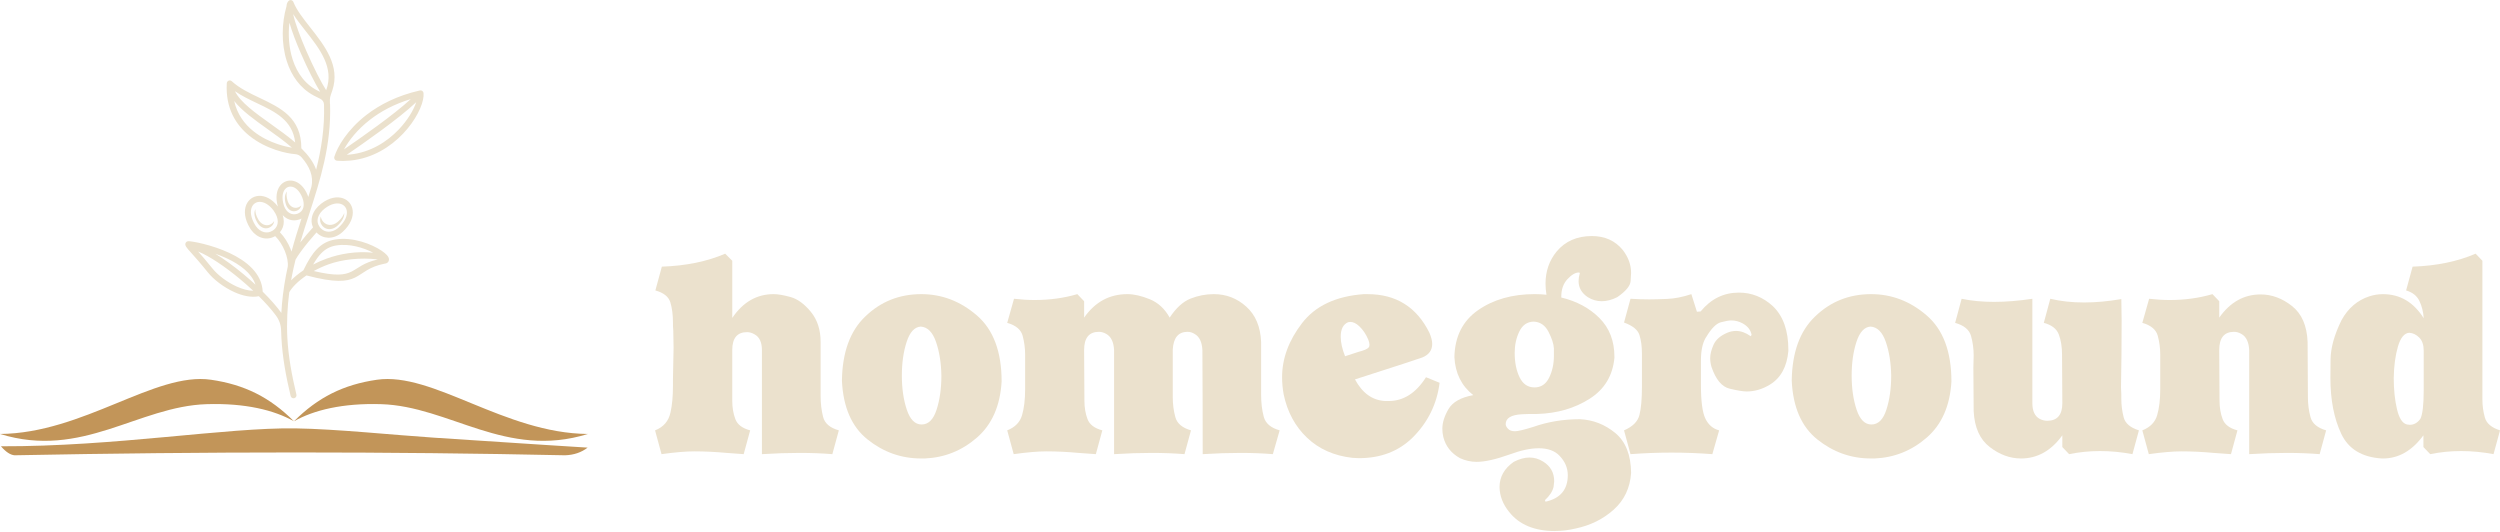
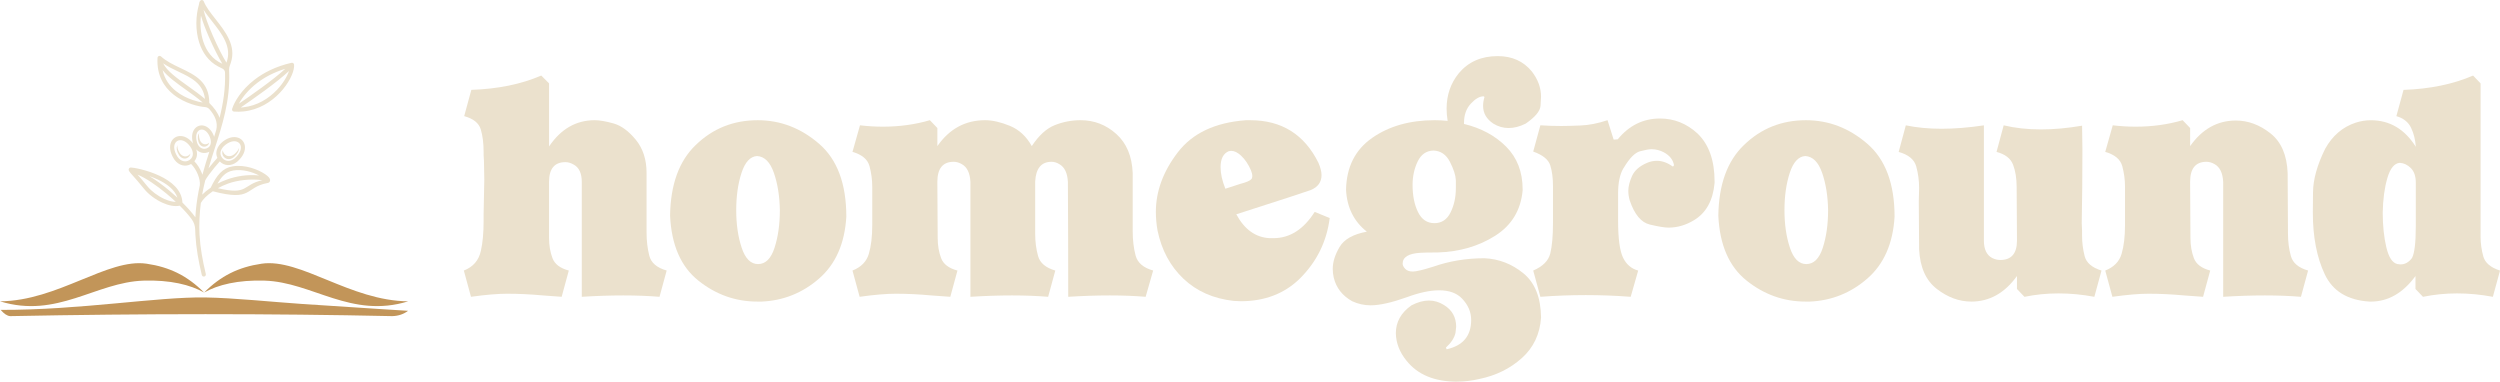
- <svg xmlns="http://www.w3.org/2000/svg" id="Layer_2" data-name="Layer 2" viewBox="0 0 1408.29 299.15">
+ <svg xmlns="http://www.w3.org/2000/svg" id="Layer_2" data-name="Layer 2" viewBox="0 0 1276.04 194.82">
  <defs>
    <style>
      .cls-1 {
        fill: #ebe1cd;
      }

      .cls-2 {
        fill: #c29559;
        fill-rule: evenodd;
      }
    </style>
  </defs>
  <g id="Layer_1-2" data-name="Layer 1">
    <g>
      <g>
-         <path class="cls-1" d="M468.87,255.83c-5.69-.46-11.83-.7-18.44-.7s-13.69.23-21.23.7v-58.64c0-4.41-1.39-7.37-4.18-8.87-1.39-.81-2.78-1.22-4.18-1.22-5.57,0-8.35,3.37-8.35,10.09v28.54c0,3.83.58,7.28,1.74,10.35,1.16,3.08,3.94,5.19,8.35,6.35l-3.65,13.4-9.57-.7c-6.38-.58-12.47-.87-18.27-.87-4.76,0-10.9.52-18.44,1.57l-3.65-13.4c4.76-1.85,7.66-5.22,8.7-10.09.93-4.06,1.39-9.11,1.39-15.14v-3.65l.35-17.57-.17-9.57-.17-2.78v-1.57c0-4.64-.5-8.55-1.48-11.75-.99-3.19-3.8-5.42-8.44-6.7l3.65-13.4c13.57-.46,25.46-2.9,35.67-7.31l4,4v32.19c6.03-8.93,13.8-13.4,23.32-13.4,2.44,0,5.62.55,9.57,1.65,3.94,1.1,7.74,3.89,11.4,8.35,3.65,4.47,5.48,10.12,5.48,16.96v30.45c0,4.18.46,8.09,1.39,11.75.93,3.65,3.89,6.18,8.87,7.57l-3.65,13.4Z" />
-         <path class="cls-1" d="M520.9,258.26h-2.09c-11.14,0-21.17-3.57-30.1-10.7-8.93-7.13-13.75-18.18-14.44-33.15.23-15.89,4.58-27.9,13.05-36.02,8.7-8.47,19.25-12.7,31.67-12.7,11.6,0,22.04,4,31.32,12.01,9.28,8,13.92,20.42,13.92,37.24-.81,13.69-5.45,24.22-13.92,31.58-8.47,7.37-18.27,11.28-29.41,11.75ZM519.16,239.12c3.83,0,6.64-2.78,8.44-8.35,1.8-5.57,2.7-11.95,2.7-19.14-.12-7.19-1.13-13.54-3.04-19.05-1.91-5.51-4.78-8.38-8.61-8.61-3.48.23-6.12,3.1-7.92,8.61-1.8,5.51-2.7,11.86-2.7,19.05s.93,13.57,2.78,19.14c1.85,5.57,4.64,8.35,8.35,8.35Z" />
-         <path class="cls-1" d="M717,255.83c-5.57-.46-11.66-.7-18.27-.7s-13.69.23-21.23.7c0-19.6-.06-39.15-.17-58.64-.23-4.52-1.68-7.54-4.35-9.05-1.28-.81-2.61-1.22-4-1.22-5.22,0-8,3.37-8.35,10.09v26.62c0,4.06.49,7.86,1.48,11.4.98,3.54,3.92,6,8.79,7.4l-3.65,13.4c-5.69-.46-11.83-.7-18.44-.7s-13.69.23-21.23.7v-58.64c-.23-4.52-1.68-7.54-4.35-9.05-1.39-.81-2.78-1.22-4.18-1.22-5.57,0-8.35,3.42-8.35,10.27l.17,28.54c0,3.83.58,7.28,1.74,10.35,1.16,3.08,3.94,5.19,8.35,6.35l-3.65,13.4-9.74-.7c-6.26-.58-12.3-.87-18.1-.87-4.76,0-10.9.52-18.44,1.57l-3.65-13.4c4.41-1.74,7.19-4.58,8.35-8.53,1.16-3.94,1.74-8.81,1.74-14.62v-19.66c0-3.48-.46-6.96-1.39-10.44-.93-3.48-3.83-5.92-8.7-7.31l3.83-13.57c3.94.46,7.83.7,11.66.7,8.47,0,16.47-1.1,24.01-3.31l3.83,4v9.22c6.15-8.81,14.27-13.22,24.36-13.22,3.71,0,7.92.96,12.61,2.87,4.7,1.91,8.44,5.37,11.22,10.35,3.59-5.45,7.51-9.02,11.75-10.7,4.23-1.68,8.61-2.52,13.14-2.52,6.96,0,13.05,2.35,18.27,7.05,5.22,4.7,8,11.34,8.35,19.92v29.75c0,4.52.49,8.64,1.48,12.35.98,3.71,3.97,6.26,8.96,7.66l-3.83,13.4Z" />
-         <path class="cls-1" d="M765.54,258.09l-3.65-.17c-10.33-1.16-18.85-4.93-25.58-11.31-6.73-6.38-11.14-14.56-13.22-24.53-.58-3.25-.87-6.44-.87-9.57,0-10.55,3.74-20.71,11.22-30.45,7.48-9.74,19.05-15.2,34.71-16.36h2.26c16.01,0,27.61,7.25,34.8,21.75,1.04,2.44,1.57,4.52,1.57,6.26,0,3.6-1.86,6.15-5.57,7.66-7.19,2.44-14.44,4.82-21.75,7.13l-16.18,5.22c4.18,7.77,9.86,11.83,17.05,12.18h1.91c8.35,0,15.37-4.46,21.05-13.4l7.66,3.13c-1.51,11.95-6.55,22.21-15.14,30.8-7.89,7.77-17.98,11.66-30.28,11.66ZM757.71,200.67l7.48-2.44c3.13-.81,5.05-1.62,5.74-2.44.35-.35.52-.87.52-1.57,0-.81-.23-1.8-.7-2.96-1.28-3.01-2.96-5.51-5.05-7.48-1.74-1.62-3.42-2.44-5.05-2.44l-1.22.17c-2.78,1.16-4.18,3.89-4.18,8.18,0,3.25.81,6.9,2.44,10.96Z" />
-         <path class="cls-1" d="M876.03,299.15c-11.6,0-20.24-3.59-25.93-10.79-3.48-4.29-5.28-8.93-5.39-13.92,0-5.8,2.67-10.55,8-14.27,3.13-1.62,6.09-2.44,8.87-2.44s5.22.76,7.66,2.26c4.18,2.55,6.26,6.26,6.26,11.14l-.35,3.13c-.58,2.55-2.21,5.05-4.87,7.48l.35.87c8.35-1.85,12.53-6.84,12.53-14.96,0-4.06-1.57-7.71-4.7-10.96-2.67-2.78-6.55-4.18-11.66-4.18-4.64,0-10.09,1.16-16.36,3.48-7.77,2.78-13.98,4.18-18.62,4.18-3.25,0-6.38-.7-9.4-2.09-4.99-2.78-8.12-6.79-9.4-12.01-.35-1.51-.52-3.02-.52-4.52,0-3.48,1.16-7.19,3.48-11.14,2.32-3.94,6.96-6.55,13.92-7.83-6.61-5.22-10.15-12.35-10.61-21.4.23-11.6,4.67-20.42,13.31-26.45,8.64-6.03,19.28-9.05,31.93-9.05,2.2,0,4.41.12,6.61.35-.35-2.2-.52-4.29-.52-6.26,0-6.96,2.09-12.99,6.26-18.1,4.87-5.8,11.48-8.7,19.84-8.7,7.31,0,13.11,2.61,17.4,7.83,3.13,4.06,4.7,8.35,4.7,12.88,0,.35-.09,1.89-.26,4.61-.17,2.73-2.7,5.77-7.57,9.13-3.02,1.51-5.92,2.26-8.7,2.26s-5.39-.75-7.83-2.26c-3.48-2.32-5.22-5.33-5.22-9.05,0-1.39.23-2.9.7-4.52-.12-.23-.29-.35-.52-.35-1.97,0-4.12,1.25-6.44,3.74-2.32,2.5-3.48,5.77-3.48,9.83v.52c8.7,2.09,15.86,5.95,21.49,11.57,5.62,5.63,8.44,12.91,8.44,21.84v.52c-.93,10.09-5.6,17.81-14.01,23.14-8.41,5.34-18.18,8.18-29.32,8.53-4.41,0-7.37.06-8.87.17-6.03.35-9.05,2.2-9.05,5.57,0,.81.44,1.68,1.31,2.61.87.93,2.17,1.39,3.92,1.39,1.62,0,5.05-.81,10.27-2.44,8.24-2.9,16.99-4.35,26.27-4.35,7.42.35,14.06,2.93,19.92,7.74,5.86,4.82,8.84,12.33,8.96,22.53-.58,8.47-3.86,15.37-9.83,20.71-5.98,5.34-13.14,8.87-21.49,10.61-3.95.93-7.77,1.39-11.48,1.39ZM864.37,218.24c3.71,0,6.47-1.83,8.27-5.48,1.8-3.65,2.7-7.74,2.7-12.27v-4.18c-.12-2.55-1.13-5.68-3.04-9.4-1.91-3.71-4.73-5.62-8.44-5.74-3.6.12-6.26,1.97-8,5.57-1.74,3.6-2.61,7.6-2.61,12.01,0,5.45.93,10.06,2.78,13.83,1.85,3.77,4.64,5.65,8.35,5.65Z" />
-         <path class="cls-1" d="M964.6,255.83c-7.66-.58-15.31-.87-22.97-.87s-15.37.29-23.14.87l-3.65-13.4c4.87-2.09,7.77-4.99,8.7-8.7.93-3.71,1.39-8.99,1.39-15.83v-18.62c0-4.06-.46-7.57-1.39-10.53-.93-2.96-3.83-5.31-8.7-7.05l3.65-13.4c3.48.23,7.02.35,10.61.35,2.32,0,5.62-.09,9.92-.26,4.29-.17,8.87-1.07,13.75-2.7l3.13,9.92,2.09-.17c5.8-7.07,12.99-10.61,21.58-10.61,7.19,0,13.57,2.55,19.14,7.66,5.8,5.57,8.7,13.75,8.7,24.53v.7c-.81,8.93-4.29,15.25-10.44,18.97-4.18,2.55-8.53,3.83-13.05,3.83-1.97,0-5.16-.52-9.57-1.57-4.41-1.04-7.83-5.16-10.27-12.35-.46-1.62-.7-3.25-.7-4.87,0-2.2.64-4.73,1.91-7.57,1.28-2.84,3.83-5.07,7.66-6.7,1.62-.7,3.31-1.04,5.05-1.04,2.67,0,5.39.99,8.18,2.96l.52-.7c-.47-2.78-2.21-4.99-5.22-6.61-1.97-1.04-4.06-1.57-6.26-1.57-1.28,0-3.22.35-5.83,1.04-2.61.7-5.37,3.48-8.27,8.35l-.35.52c-1.74,3.02-2.61,7.25-2.61,12.7v13.75c0,9.17.84,15.49,2.52,18.97,1.68,3.48,4.26,5.68,7.74,6.61l-3.83,13.4Z" />
-         <path class="cls-1" d="M1055.94,258.26h-2.09c-11.14,0-21.17-3.57-30.1-10.7-8.93-7.13-13.75-18.18-14.44-33.15.23-15.89,4.58-27.9,13.05-36.02,8.7-8.47,19.25-12.7,31.67-12.7,11.6,0,22.04,4,31.32,12.01,9.28,8,13.92,20.42,13.92,37.24-.81,13.69-5.45,24.22-13.92,31.58-8.47,7.37-18.27,11.28-29.41,11.75ZM1054.2,239.12c3.83,0,6.64-2.78,8.44-8.35,1.8-5.57,2.7-11.95,2.7-19.14-.12-7.19-1.13-13.54-3.04-19.05-1.91-5.51-4.79-8.38-8.61-8.61-3.48.23-6.12,3.1-7.92,8.61-1.8,5.51-2.7,11.86-2.7,19.05s.93,13.57,2.78,19.14c1.85,5.57,4.64,8.35,8.35,8.35Z" />
-         <path class="cls-1" d="M1138.42,258.26c-6.15,0-12.01-2.15-17.57-6.44-5.57-4.29-8.59-11.02-9.05-20.18l-.17-24.53.17-6.79c0-3.83-.49-7.51-1.48-11.05-.99-3.54-3.97-6-8.96-7.39l3.65-13.57c5.57,1.16,11.66,1.74,18.27,1.74s13.8-.58,21.58-1.74v58.81c0,4.41,1.39,7.37,4.18,8.87,1.39.7,2.78,1.04,4.18,1.04,5.68,0,8.53-3.31,8.53-9.92l-.17-27.32c0-4.41-.61-8.21-1.83-11.4-1.22-3.19-4.03-5.36-8.44-6.52l3.65-13.57c5.8,1.39,12.12,2.09,18.97,2.09s13.51-.64,21.05-1.91l.17,12.18c0,12.99-.12,25.52-.35,37.58l.17,3.83v2.61c0,3.48.44,6.93,1.31,10.35.87,3.42,3.74,5.89,8.61,7.4l-3.65,13.4c-6.15-1.16-12.24-1.74-18.27-1.74s-11.72.58-17.4,1.74l-3.83-4v-6.61c-6.26,8.7-14.04,13.05-23.32,13.05Z" />
-         <path class="cls-1" d="M1306.68,255.83c-5.68-.46-11.83-.7-18.44-.7s-13.69.23-21.23.7v-58.64c-.23-4.52-1.68-7.54-4.35-9.05-1.39-.81-2.78-1.22-4.18-1.22-5.57,0-8.35,3.42-8.35,10.27l.17,28.54c0,3.83.58,7.28,1.74,10.35,1.16,3.08,3.94,5.19,8.35,6.35l-3.65,13.4-9.74-.7c-6.26-.58-12.3-.87-18.1-.87-4.76,0-10.9.52-18.44,1.57l-3.65-13.4c4.41-1.74,7.19-4.58,8.35-8.53,1.16-3.94,1.74-8.81,1.74-14.62v-19.66c0-3.48-.46-6.96-1.39-10.44-.93-3.48-3.83-5.92-8.7-7.31l3.83-13.57c3.94.46,7.83.7,11.66.7,8.47,0,16.47-1.1,24.01-3.31l3.83,4v9.22c6.15-8.7,13.92-13.05,23.32-13.05,6.26,0,12.15,2.18,17.66,6.53,5.51,4.35,8.44,11.11,8.79,20.27l.17,30.97c0,4.06.49,7.86,1.48,11.4.98,3.54,3.92,6,8.79,7.4l-3.65,13.4Z" />
-         <path class="cls-1" d="M1342.34,258.26h-.7c-11.14-.7-18.73-5.33-22.79-13.92-4.06-8.58-6.09-19.08-6.09-31.49,0-.35.03-3.8.09-10.35.06-6.55,2.12-13.95,6.18-22.18,3.71-6.73,8.93-11.19,15.66-13.4,2.55-.81,5.1-1.22,7.66-1.22,9.63,0,17.28,4.52,22.97,13.57-.23-3.59-1.04-6.84-2.44-9.74-1.39-2.9-3.89-4.87-7.48-5.92l3.65-13.4c13.46-.46,25.29-2.9,35.5-7.31l3.83,4v78.3c0,3.37.46,6.7,1.39,10.01.93,3.31,3.77,5.71,8.53,7.22l-3.65,13.4c-6.15-1.16-12.24-1.74-18.27-1.74s-11.72.58-17.4,1.74l-3.83-4v-6.61c-6.38,8.7-13.98,13.05-22.79,13.05ZM1357.48,239.3c2.32,0,4.29-1.1,5.92-3.31,1.27-2.44,1.91-7.83,1.91-16.18v-22.27c0-3.25-.84-5.71-2.52-7.39-1.68-1.68-3.57-2.58-5.66-2.7-2.78.23-4.9,2.84-6.35,7.83-1.45,4.99-2.23,10.85-2.35,17.57,0,6.61.61,12.5,1.83,17.66,1.22,5.16,3.1,8.03,5.66,8.61l1.57.17Z" />
+         <path class="cls-1" d="M336.62,151.49c-5.69-.46-11.83-.7-18.44-.7s-13.69.23-21.23.7v-58.64c0-4.41-1.39-7.37-4.18-8.87-1.39-.81-2.78-1.22-4.18-1.22-5.57,0-8.35,3.37-8.35,10.09v28.54c0,3.83.58,7.28,1.74,10.35,1.16,3.08,3.94,5.19,8.35,6.35l-3.65,13.4-9.57-.7c-6.38-.58-12.47-.87-18.27-.87-4.76,0-10.9.52-18.44,1.57l-3.65-13.4c4.76-1.85,7.66-5.22,8.7-10.09.93-4.06,1.39-9.11,1.39-15.14v-3.65l.35-17.57-.17-9.57-.17-2.78v-1.57c0-4.64-.5-8.55-1.48-11.75-.99-3.19-3.8-5.42-8.44-6.7l3.65-13.4c13.57-.46,25.46-2.9,35.67-7.31l4,4v32.19c6.03-8.93,13.8-13.4,23.32-13.4,2.44,0,5.62.55,9.57,1.65,3.94,1.1,7.74,3.89,11.4,8.35,3.65,4.47,5.48,10.12,5.48,16.96v30.45c0,4.18.46,8.09,1.39,11.75.93,3.65,3.89,6.18,8.87,7.57l-3.65,13.4Z" />
+         <path class="cls-1" d="M388.65,153.93h-2.09c-11.14,0-21.17-3.57-30.1-10.7-8.93-7.13-13.75-18.18-14.44-33.15.23-15.89,4.58-27.9,13.05-36.02,8.7-8.47,19.25-12.7,31.67-12.7,11.6,0,22.04,4,31.32,12.01,9.28,8,13.92,20.42,13.92,37.24-.81,13.69-5.45,24.22-13.92,31.58-8.47,7.37-18.27,11.28-29.41,11.75ZM386.91,134.79c3.83,0,6.64-2.78,8.44-8.35,1.8-5.57,2.7-11.95,2.7-19.14-.12-7.19-1.13-13.54-3.04-19.05-1.91-5.51-4.78-8.38-8.61-8.61-3.48.23-6.12,3.1-7.92,8.61-1.8,5.51-2.7,11.86-2.7,19.05s.93,13.57,2.78,19.14c1.85,5.57,4.64,8.35,8.35,8.35Z" />
+         <path class="cls-1" d="M584.74,151.49c-5.57-.46-11.66-.7-18.27-.7s-13.69.23-21.23.7c0-19.6-.06-39.15-.17-58.64-.23-4.52-1.68-7.54-4.35-9.05-1.28-.81-2.61-1.22-4-1.22-5.22,0-8,3.37-8.35,10.09v26.62c0,4.06.49,7.86,1.48,11.4.98,3.54,3.92,6,8.79,7.4l-3.65,13.4c-5.69-.46-11.83-.7-18.44-.7s-13.69.23-21.23.7v-58.64c-.23-4.52-1.68-7.54-4.35-9.05-1.39-.81-2.78-1.22-4.18-1.22-5.57,0-8.35,3.42-8.35,10.27l.17,28.54c0,3.83.58,7.28,1.74,10.35,1.16,3.08,3.94,5.19,8.35,6.35l-3.65,13.4-9.74-.7c-6.26-.58-12.3-.87-18.1-.87-4.76,0-10.9.52-18.44,1.57l-3.65-13.4c4.41-1.74,7.19-4.58,8.35-8.53,1.16-3.94,1.74-8.81,1.74-14.62v-19.66c0-3.48-.46-6.96-1.39-10.44-.93-3.48-3.83-5.92-8.7-7.31l3.83-13.57c3.94.46,7.83.7,11.66.7,8.47,0,16.47-1.1,24.01-3.31l3.83,4v9.22c6.15-8.81,14.27-13.22,24.36-13.22,3.71,0,7.92.96,12.61,2.87,4.7,1.91,8.44,5.37,11.22,10.35,3.59-5.45,7.51-9.02,11.75-10.7,4.23-1.68,8.61-2.52,13.14-2.52,6.96,0,13.05,2.35,18.27,7.05,5.22,4.7,8,11.34,8.35,19.92v29.75c0,4.52.49,8.64,1.48,12.35.98,3.71,3.97,6.26,8.96,7.66l-3.83,13.4Z" />
+         <path class="cls-1" d="M633.29,153.75l-3.65-.17c-10.33-1.16-18.85-4.93-25.58-11.31-6.73-6.38-11.14-14.56-13.22-24.53-.58-3.25-.87-6.44-.87-9.57,0-10.55,3.74-20.71,11.22-30.45,7.48-9.74,19.05-15.2,34.71-16.36h2.26c16.01,0,27.61,7.25,34.8,21.75,1.04,2.44,1.57,4.52,1.57,6.26,0,3.6-1.86,6.15-5.57,7.66-7.19,2.44-14.44,4.82-21.75,7.13l-16.18,5.22c4.18,7.77,9.86,11.83,17.05,12.18h1.91c8.35,0,15.37-4.46,21.05-13.4l7.66,3.13c-1.51,11.95-6.55,22.21-15.14,30.8-7.89,7.77-17.98,11.66-30.28,11.66ZM625.46,96.33l7.48-2.44c3.13-.81,5.05-1.62,5.74-2.44.35-.35.52-.87.52-1.57,0-.81-.23-1.8-.7-2.96-1.28-3.01-2.96-5.51-5.05-7.48-1.74-1.62-3.42-2.44-5.05-2.44l-1.22.17c-2.78,1.16-4.18,3.89-4.18,8.18,0,3.25.81,6.9,2.44,10.96Z" />
+         <path class="cls-1" d="M743.78,194.82c-11.6,0-20.24-3.59-25.93-10.79-3.48-4.29-5.28-8.93-5.39-13.92,0-5.8,2.67-10.55,8-14.27,3.13-1.62,6.09-2.44,8.87-2.44s5.22.76,7.66,2.26c4.18,2.55,6.26,6.26,6.26,11.14l-.35,3.13c-.58,2.55-2.21,5.05-4.87,7.48l.35.87c8.35-1.85,12.53-6.84,12.53-14.96,0-4.06-1.57-7.71-4.7-10.96-2.67-2.78-6.55-4.18-11.66-4.18-4.64,0-10.09,1.16-16.36,3.48-7.77,2.78-13.98,4.18-18.62,4.18-3.25,0-6.38-.7-9.4-2.09-4.99-2.78-8.12-6.79-9.4-12.01-.35-1.51-.52-3.02-.52-4.52,0-3.48,1.16-7.19,3.48-11.14,2.32-3.94,6.96-6.55,13.92-7.83-6.61-5.22-10.15-12.35-10.61-21.4.23-11.6,4.67-20.42,13.31-26.45,8.64-6.03,19.28-9.05,31.93-9.05,2.2,0,4.41.12,6.61.35-.35-2.2-.52-4.29-.52-6.26,0-6.96,2.09-12.99,6.26-18.1,4.87-5.8,11.48-8.7,19.84-8.7,7.31,0,13.11,2.61,17.4,7.83,3.13,4.06,4.7,8.35,4.7,12.88,0,.35-.09,1.89-.26,4.61-.17,2.73-2.7,5.77-7.57,9.13-3.02,1.51-5.92,2.26-8.7,2.26s-5.39-.75-7.83-2.26c-3.48-2.32-5.22-5.33-5.22-9.05,0-1.39.23-2.9.7-4.52-.12-.23-.29-.35-.52-.35-1.97,0-4.12,1.25-6.44,3.74-2.32,2.5-3.48,5.77-3.48,9.83v.52c8.7,2.09,15.86,5.95,21.49,11.57,5.62,5.63,8.44,12.91,8.44,21.84v.52c-.93,10.09-5.6,17.81-14.01,23.14-8.41,5.34-18.18,8.18-29.32,8.53-4.41,0-7.37.06-8.87.17-6.03.35-9.05,2.2-9.05,5.57,0,.81.44,1.68,1.31,2.61.87.93,2.17,1.39,3.92,1.39,1.62,0,5.05-.81,10.27-2.44,8.24-2.9,16.99-4.35,26.27-4.35,7.42.35,14.06,2.93,19.92,7.74,5.86,4.82,8.84,12.33,8.96,22.53-.58,8.47-3.86,15.37-9.83,20.71-5.98,5.34-13.14,8.87-21.49,10.61-3.95.93-7.77,1.39-11.48,1.39ZM732.12,113.91c3.71,0,6.47-1.83,8.27-5.48,1.8-3.65,2.7-7.74,2.7-12.27v-4.18c-.12-2.55-1.13-5.68-3.04-9.4-1.91-3.71-4.73-5.62-8.44-5.74-3.6.12-6.26,1.97-8,5.57-1.74,3.6-2.61,7.6-2.61,12.01,0,5.45.93,10.06,2.78,13.83,1.85,3.77,4.64,5.65,8.35,5.65Z" />
+         <path class="cls-1" d="M832.34,151.49c-7.66-.58-15.31-.87-22.97-.87s-15.37.29-23.14.87l-3.65-13.4c4.87-2.09,7.77-4.99,8.7-8.7.93-3.71,1.39-8.99,1.39-15.83v-18.62c0-4.06-.46-7.57-1.39-10.53-.93-2.96-3.83-5.31-8.7-7.05l3.65-13.4c3.48.23,7.02.35,10.61.35,2.32,0,5.62-.09,9.92-.26,4.29-.17,8.87-1.07,13.75-2.7l3.13,9.92,2.09-.17c5.8-7.07,12.99-10.61,21.58-10.61,7.19,0,13.57,2.55,19.14,7.66,5.8,5.57,8.7,13.75,8.7,24.53v.7c-.81,8.93-4.29,15.25-10.44,18.97-4.18,2.55-8.53,3.83-13.05,3.83-1.97,0-5.16-.52-9.57-1.57-4.41-1.04-7.83-5.16-10.27-12.35-.46-1.62-.7-3.25-.7-4.87,0-2.2.64-4.73,1.91-7.57,1.28-2.84,3.83-5.07,7.66-6.7,1.62-.7,3.31-1.04,5.05-1.04,2.67,0,5.39.99,8.18,2.96l.52-.7c-.47-2.78-2.21-4.99-5.22-6.61-1.97-1.04-4.06-1.57-6.26-1.57-1.28,0-3.22.35-5.83,1.04-2.61.7-5.37,3.48-8.27,8.35l-.35.52c-1.74,3.02-2.61,7.25-2.61,12.7v13.75c0,9.17.84,15.49,2.52,18.97,1.68,3.48,4.26,5.68,7.74,6.61l-3.83,13.4Z" />
+         <path class="cls-1" d="M923.69,153.93h-2.09c-11.14,0-21.17-3.57-30.1-10.7-8.93-7.13-13.75-18.18-14.44-33.15.23-15.89,4.58-27.9,13.05-36.02,8.7-8.47,19.25-12.7,31.67-12.7,11.6,0,22.04,4,31.32,12.01,9.28,8,13.92,20.42,13.92,37.24-.81,13.69-5.45,24.22-13.92,31.58-8.47,7.37-18.27,11.28-29.41,11.75ZM921.95,134.79c3.83,0,6.64-2.78,8.44-8.35,1.8-5.57,2.7-11.95,2.7-19.14-.12-7.19-1.13-13.54-3.04-19.05-1.91-5.51-4.79-8.38-8.61-8.61-3.48.23-6.12,3.1-7.92,8.61-1.8,5.51-2.7,11.86-2.7,19.05s.93,13.57,2.78,19.14c1.85,5.57,4.64,8.35,8.35,8.35Z" />
+         <path class="cls-1" d="M1006.17,153.93c-6.15,0-12.01-2.15-17.57-6.44-5.57-4.29-8.59-11.02-9.05-20.18l-.17-24.53.17-6.79c0-3.83-.49-7.51-1.48-11.05-.99-3.54-3.97-6-8.96-7.39l3.65-13.57c5.57,1.16,11.66,1.74,18.27,1.74s13.8-.58,21.58-1.74v58.81c0,4.41,1.39,7.37,4.18,8.87,1.39.7,2.78,1.04,4.18,1.04,5.68,0,8.53-3.31,8.53-9.92l-.17-27.32c0-4.41-.61-8.21-1.83-11.4-1.22-3.19-4.03-5.36-8.44-6.52l3.65-13.57c5.8,1.39,12.12,2.09,18.97,2.09s13.51-.64,21.05-1.91l.17,12.18c0,12.99-.12,25.52-.35,37.58l.17,3.83v2.61c0,3.48.44,6.93,1.31,10.35.87,3.42,3.74,5.89,8.61,7.4l-3.65,13.4c-6.15-1.16-12.24-1.74-18.27-1.74s-11.72.58-17.4,1.74l-3.83-4v-6.61c-6.26,8.7-14.04,13.05-23.32,13.05Z" />
+         <path class="cls-1" d="M1174.42,151.49c-5.68-.46-11.83-.7-18.44-.7s-13.69.23-21.23.7v-58.64c-.23-4.52-1.68-7.54-4.35-9.05-1.39-.81-2.78-1.22-4.18-1.22-5.57,0-8.35,3.42-8.35,10.27l.17,28.54c0,3.83.58,7.28,1.74,10.35,1.16,3.08,3.94,5.19,8.35,6.35l-3.65,13.4-9.74-.7c-6.26-.58-12.3-.87-18.1-.87-4.76,0-10.9.52-18.44,1.57l-3.65-13.4c4.41-1.74,7.19-4.58,8.35-8.53,1.16-3.94,1.74-8.81,1.74-14.62v-19.66c0-3.48-.46-6.96-1.39-10.44-.93-3.48-3.83-5.92-8.7-7.31l3.83-13.57c3.94.46,7.83.7,11.66.7,8.47,0,16.47-1.1,24.01-3.31l3.83,4v9.22c6.15-8.7,13.92-13.05,23.32-13.05,6.26,0,12.15,2.18,17.66,6.53,5.51,4.35,8.44,11.11,8.79,20.27l.17,30.97c0,4.06.49,7.86,1.48,11.4.98,3.54,3.92,6,8.79,7.4l-3.65,13.4Z" />
+         <path class="cls-1" d="M1210.09,153.93h-.7c-11.14-.7-18.73-5.33-22.79-13.92-4.06-8.58-6.09-19.08-6.09-31.49,0-.35.03-3.8.09-10.35.06-6.55,2.12-13.95,6.18-22.18,3.71-6.73,8.93-11.19,15.66-13.4,2.55-.81,5.1-1.22,7.66-1.22,9.63,0,17.28,4.52,22.97,13.57-.23-3.59-1.04-6.84-2.44-9.74-1.39-2.9-3.89-4.87-7.48-5.92l3.65-13.4c13.46-.46,25.29-2.9,35.5-7.31l3.83,4v78.3c0,3.37.46,6.7,1.39,10.01.93,3.31,3.77,5.71,8.53,7.22l-3.65,13.4c-6.15-1.16-12.24-1.74-18.27-1.74s-11.72.58-17.4,1.74l-3.83-4v-6.61c-6.38,8.7-13.98,13.05-22.79,13.05ZM1225.23,134.96c2.32,0,4.29-1.1,5.92-3.31,1.27-2.44,1.91-7.83,1.91-16.18v-22.27c0-3.25-.84-5.71-2.52-7.39-1.68-1.68-3.57-2.58-5.66-2.7-2.78.23-4.9,2.84-6.35,7.83-1.45,4.99-2.23,10.85-2.35,17.57,0,6.61.61,12.5,1.83,17.66,1.22,5.16,3.1,8.03,5.66,8.61l1.57.17Z" />
      </g>
      <g>
-         <path class="cls-1" d="M131.91,56.88c1.69,7.53,5.86,13.02,10.78,16.98,4.35,3.5,9.32,5.83,13.72,7.32,3.14,1.06,5.96,1.69,8.05,2-4.15-3.62-9-7.08-13.74-10.46-7.37-5.26-14.51-10.36-18.81-15.84h0ZM154.43,124.53c-.09,1.18-.63,2.26-1.72,3.09l-.05.03-.36.24c-1.14.73-2.39.9-3.57.6-1.22-.31-2.37-1.13-3.27-2.36l-.34-.5c-1.91-3.1-2.15-5.71-1.41-7.45.05-.12.11-.23.17-.35-.18,1.62.31,3.69,1.76,6.05l.34.5c.9,1.23,2.05,2.04,3.27,2.36,1.17.3,2.42.13,3.57-.6l.36-.24.05-.03c.52-.4.91-.85,1.19-1.35h0ZM169.62,116.02c-.3,1.15-1.05,2.1-2.31,2.63l-.05.02-.37.14c-1.18.37-2.32.23-3.29-.31-1.01-.56-1.85-1.56-2.36-2.87l-.19-.53c-1-3.25-.61-5.65.45-7.02.04-.05.08-.1.12-.14-.33,1.34-.26,3.1.39,5.21l.19.53c.52,1.31,1.35,2.31,2.36,2.87.97.54,2.12.69,3.29.31l.37-.14.05-.02c.58-.24,1.05-.57,1.42-.97-.02.1-.04.2-.07.3h0ZM189.58,127.58c-1.34,1.04-2.83,1.56-4.24,1.51-1.36-.05-2.66-.63-3.67-1.78l-.3-.38-.04-.06c-1.01-1.37-1.21-2.85-.81-4.27.06-.22.14-.44.23-.66.07.86.38,1.72.99,2.54l.04.06.3.38c1.01,1.15,2.31,1.73,3.67,1.78,1.41.05,2.9-.46,4.24-1.51l.52-.44c1.79-1.63,2.89-3.25,3.43-4.75.08,2.04-1.04,4.59-3.84,7.14l-.52.44h0ZM185.93,58.6c.76,23.28-5.53,42.74-11.87,62.33-1.68,5.2-3.37,10.4-4.92,15.68,2.35-3.01,5-6.11,7.19-8.52-.97-2.09-1.06-4.27-.46-6.38.73-2.58,2.51-5,4.98-6.92h0s.12-.1.12-.1h0c4.59-3.5,9.02-4.14,12.29-2.98,1.49.53,2.74,1.42,3.67,2.58.93,1.16,1.54,2.59,1.74,4.2.46,3.57-1.12,8.02-5.71,12.19-.27.24-.55.48-.83.7-2.26,1.76-4.84,2.62-7.32,2.53-2.41-.09-4.7-1.06-6.53-2.97-2.81,3.12-6.23,7.22-8.76,10.71-1.39,1.92-2.5,3.57-3.04,4.63-.38,1.52-.74,3.04-1.08,4.58-.08.58-.2,1.14-.36,1.66-.22,1.05-.43,2.11-.64,3.17-.14.75-.28,1.49-.41,2.22,1.86-1.87,4.19-3.8,6.92-5.64,2.5-5.24,4.89-9.14,7.61-11.94,2.9-2.99,6.13-4.7,10.16-5.39,10.08-1.7,20.87,2.65,26.3,6.3,1.3.88,2.33,1.74,3.01,2.49,1.07,1.2,1.42,2.38.92,3.42-.38.79-1.11,1.27-2.23,1.37-18.25,3.61-11.71,15.15-44.04,6.63-4.75,3.21-8.12,6.67-9.69,9.47-1.07,7.94-1.53,17.54-1.08,25.66.59,10.66,2.45,20.88,5.1,31.99.22.91-.34,1.83-1.23,2.05-.9.22-1.8-.34-2.02-1.25-2.69-11.31-4.59-21.72-5.19-32.6-.08-1.37-.13-2.75-.17-4.14-.08-3.25-1.03-6.03-2.95-8.63-2.44-3.3-5.77-7.04-9.6-10.84-4.2.89-9.15-.2-13.88-2.34-5.95-2.69-11.63-7.08-14.88-11.13-4.29-5.35-7.48-8.89-9.52-11.16-2.45-2.72-3.6-4-2.98-5.34.31-.67.88-1.01,1.7-1.02.87,0,4.16.46,8.43,1.54,4.23,1.06,9.54,2.73,14.65,5.13,9.45,4.44,18.21,11.39,18.65,21.76,4.22,4.18,7.88,8.32,10.51,11.97.34-6.64,1.18-13.61,2.61-21.19.31-1.62.64-3.23.99-4.82.3-2.43-.33-5.65-1.64-8.86-1.27-3.11-3.16-6.15-5.44-8.4-2.3,1.36-4.8,1.66-7.16,1.05-2.4-.61-4.64-2.17-6.33-4.49-.22-.3-.43-.61-.61-.91h0c-3.27-5.31-3.57-10.03-2.16-13.33.64-1.48,1.61-2.68,2.82-3.54,1.21-.86,2.66-1.36,4.22-1.45,3.38-.19,7.35,1.58,10.75,5.99-1.5-5.18-.68-9.23,1.25-11.72.89-1.15,2.03-1.98,3.29-2.45,1.27-.47,2.65-.57,4.04-.28,3.07.64,6.22,3.21,8.18,8.06h0s.05.14.05.14h0c.12.3.22.6.32.89.6-1.9,1.18-3.81,1.75-5.73,1.36-6.01-1.08-11.44-5.45-16.51-1-1.16-2.27-1.8-3.79-1.9-2.25-.15-6.29-.83-10.9-2.39-4.69-1.59-10.01-4.09-14.74-7.89-7.6-6.11-13.58-15.5-12.79-29.64h0c.02-.37.16-.74.43-1.04.62-.7,1.68-.75,2.36-.12,4.38,4.01,10.07,6.71,15.68,9.38,11.96,5.69,23.55,11.2,23.53,28.42,3.81,3.75,6.82,7.72,8.34,12.05,2.91-11.53,4.84-23.52,4.43-36.7-.04-1.42-.82-2.61-2.08-3.22-1.42-.68-3.09-1.53-3.69-1.85-7.73-4.15-12.57-11.2-15.16-19.23-3.25-10.09-2.89-21.75-.2-31.06.04-.57.12-1.08.26-1.5.2-.6.49-1.1.88-1.49.65-.67,1.71-.67,2.37,0,.18.18.31.4.39.63,1.78,4.51,5.5,9.24,9.4,14.19,8.2,10.42,17.15,21.79,12.49,35.66-1.31,3.88-1.45,3.48-1.32,7.63h0ZM164.21,141.76c1.7-6.35,3.64-12.52,5.62-18.66-.21.1-.42.2-.64.3h0s-.07.04-.07.04h0c-.19.08-.43.17-.72.26-2.43.77-4.81.47-6.83-.66-.84-.47-1.62-1.09-2.31-1.83.39,1.21.6,2.43.6,3.62,0,2.19-.69,4.26-2.19,6,2.5,2.56,4.55,5.88,5.93,9.26.23.56.44,1.12.63,1.68h0ZM183.73,50.81c4.74-12.64-3.78-23.47-11.58-33.37-2.56-3.25-5.04-6.4-7.02-9.54,1.08,5.16,4.06,13.05,7.44,20.82,3.99,9.18,8.52,18.05,11.16,22.09h0ZM163.03,12.77c-.78,6.8-.3,14.13,1.82,20.74,2.54,7.9,7.48,14.74,15.52,18.23-2.89-4.7-7.15-13.08-10.87-21.65-2.62-6.02-4.99-12.18-6.47-17.32h0ZM188.35,88.27c1.67-5.38,7.16-15.13,18.15-23.6,7.36-5.67,17.2-10.81,30.05-13.72.9-.2,1.8.38,2,1.29.01.07.02.13.03.2h0c.05.53.06,1.1.01,1.71-.37,5.18-4.44,13.68-11.53,21.13-7.05,7.41-17.11,13.88-29.53,15.15-2.48.25-5.06.3-7.72.1-.92-.07-1.61-.88-1.55-1.82.01-.15.04-.3.09-.44h0ZM208.53,67.37c-7.37,5.68-12.08,11.89-14.74,16.77,9.61-6.59,27.87-19.32,37.62-28.33-9.49,2.87-17.02,7.04-22.88,11.56h0ZM195.33,87.19c.63-.03,1.25-.08,1.86-.15,11.52-1.18,20.88-7.21,27.46-14.12,4.99-5.25,8.35-10.93,9.81-15.35-9.93,9.4-29.31,22.89-39.12,29.61h0ZM154.26,118.81l-.09-.13c-2.7-3.64-5.7-5.1-8.15-4.96-.94.05-1.79.35-2.5.85-.71.5-1.28,1.21-1.66,2.1-1.01,2.37-.69,5.93,1.92,10.17h0c.16.25.31.48.46.69,1.22,1.68,2.8,2.79,4.46,3.22,1.6.41,3.31.17,4.87-.82h0c.14-.09.3-.2.48-.33l.06-.05h0c1.63-1.25,2.36-2.92,2.36-4.71,0-1.94-.81-4.05-2.23-6.01h0ZM176.41,149.02c2.33-1.22,4.85-2.35,7.53-3.32,7.62-2.76,16.59-4.32,26.26-3.36-5.36-2.8-13.4-5.31-20.95-4.04-3.3.56-5.95,1.96-8.32,4.41-1.57,1.62-3.04,3.7-4.52,6.3h0ZM212.83,146.16c-9.72-1.24-20.17,0-27.77,2.75-3.01,1.09-5.8,2.38-8.32,3.77,24.94,5.92,19.71-2.87,36.09-6.52h0ZM183.01,117.4l-.12.1h0c-1.9,1.48-3.26,3.28-3.79,5.15-.49,1.72-.24,3.53.98,5.19h0s.05.07.05.07h0c.12.16.24.31.37.46,1.23,1.4,2.81,2.1,4.46,2.16,1.71.06,3.53-.56,5.16-1.83.21-.16.42-.34.63-.53,3.66-3.33,4.95-6.67,4.62-9.23-.12-.95-.48-1.8-1.03-2.48-.55-.68-1.28-1.2-2.16-1.52-2.31-.82-5.59-.26-9.18,2.47h0ZM142.64,163.77c-2.4-2.25-4.94-4.49-7.54-6.65-8.21-6.82-16.91-12.76-23.51-15.45,2.01,2.25,4.71,5.36,8.09,9.57,2.95,3.68,8.16,7.68,13.65,10.17,3.18,1.44,6.43,2.36,9.32,2.37h0ZM121.24,142.9c5.13,3.12,10.67,7.18,15.97,11.59,2.3,1.91,4.55,3.89,6.72,5.89-2.2-6.61-8.87-11.42-15.97-14.75-2.24-1.05-4.52-1.95-6.72-2.72h0ZM170.3,111.32l-.05-.12h0c-1.49-3.67-3.68-5.58-5.74-6.01-.79-.16-1.55-.11-2.23.14-.68.25-1.3.71-1.8,1.36-1.36,1.76-1.86,4.83-.58,9,.05.18.14.4.24.68.66,1.68,1.73,2.96,3.03,3.68,1.24.7,2.71.88,4.22.4.1-.03.26-.09.47-.18h0s.06-.02.06-.02h0c1.61-.67,2.57-1.89,2.96-3.37.42-1.62.2-3.59-.58-5.56h0ZM166.29,80.28c-1.45-12.61-11.28-17.29-21.42-22.11-4.29-2.04-8.63-4.11-12.52-6.79,3.04,6.23,11.5,12.26,20.29,18.54,4.69,3.34,9.46,6.75,13.65,10.35h0Z" />
+         <path class="cls-1" d="M82.99,35.78c1.06,4.73,3.68,8.19,6.78,10.68,2.74,2.2,5.87,3.67,8.63,4.61,1.98.67,3.75,1.06,5.07,1.26-2.61-2.28-5.66-4.45-8.65-6.58-4.64-3.31-9.13-6.52-11.83-9.96h0ZM97.16,78.35c-.06.74-.4,1.42-1.08,1.95l-.03.02-.22.15c-.72.46-1.51.57-2.24.38-.77-.2-1.49-.71-2.06-1.48l-.21-.32c-1.2-1.95-1.35-3.59-.89-4.69.03-.08.07-.15.11-.22-.11,1.02.2,2.32,1.11,3.81l.21.32c.56.77,1.29,1.29,2.06,1.48.74.19,1.52.08,2.24-.38l.22-.15.03-.02c.33-.25.57-.54.75-.85h0ZM106.72,73c-.19.72-.66,1.32-1.45,1.65h-.03s-.23.1-.23.1c-.74.24-1.46.14-2.07-.2-.63-.36-1.16-.98-1.49-1.81l-.12-.33c-.63-2.04-.39-3.55.28-4.42.02-.03.05-.06.07-.09-.21.85-.17,1.95.24,3.28l.12.33c.32.82.85,1.45,1.49,1.81.61.34,1.33.43,2.07.2l.23-.09h.03c.36-.16.66-.37.89-.62-.01.06-.03.13-.04.19h0ZM119.28,80.27c-.84.66-1.78.98-2.67.95-.86-.03-1.67-.4-2.31-1.12l-.19-.24-.03-.04c-.63-.86-.76-1.8-.51-2.69.04-.14.09-.28.15-.42.04.54.24,1.08.62,1.6l.03.04.19.24c.64.72,1.45,1.09,2.31,1.12.89.03,1.83-.29,2.67-.95l.33-.28c1.13-1.02,1.82-2.05,2.16-2.99.05,1.29-.65,2.89-2.42,4.49l-.33.28h0ZM116.98,36.87c.48,14.64-3.48,26.89-7.47,39.21-1.06,3.27-2.12,6.55-3.09,9.87,1.48-1.89,3.14-3.84,4.52-5.36-.61-1.31-.67-2.69-.29-4.01.46-1.62,1.58-3.15,3.13-4.35h0s.08-.06.08-.06h0c2.89-2.2,5.68-2.6,7.73-1.87.94.33,1.72.89,2.31,1.62.58.73.97,1.63,1.1,2.64.29,2.24-.71,5.04-3.59,7.67-.17.15-.34.3-.52.44-1.42,1.11-3.04,1.65-4.6,1.59-1.51-.05-2.96-.67-4.11-1.87-1.77,1.97-3.92,4.54-5.51,6.74-.87,1.2-1.57,2.25-1.91,2.92-.24.95-.46,1.92-.68,2.88-.05.37-.12.72-.23,1.04-.14.66-.27,1.33-.4,1.99-.09.47-.17.94-.26,1.4,1.17-1.18,2.64-2.39,4.35-3.55,1.58-3.3,3.08-5.75,4.79-7.51,1.83-1.88,3.85-2.96,6.4-3.39,6.34-1.07,13.13,1.67,16.54,3.96.82.55,1.47,1.09,1.89,1.57.67.75.89,1.5.58,2.15-.24.5-.7.8-1.41.86-11.48,2.27-7.37,9.53-27.71,4.17-2.99,2.02-5.11,4.2-6.1,5.96-.67,5-.96,11.04-.68,16.15.37,6.71,1.54,13.14,3.21,20.13.14.57-.21,1.15-.78,1.29-.56.14-1.13-.22-1.27-.79-1.69-7.12-2.89-13.67-3.27-20.51-.05-.86-.08-1.73-.1-2.61-.05-2.05-.65-3.79-1.85-5.43-1.53-2.08-3.63-4.43-6.04-6.82-2.64.56-5.76-.13-8.73-1.47-3.75-1.69-7.32-4.45-9.36-7-2.7-3.37-4.71-5.59-5.99-7.02-1.54-1.71-2.26-2.52-1.88-3.36.19-.42.56-.64,1.07-.64.54,0,2.62.29,5.31.97,2.66.67,6,1.72,9.22,3.23,5.95,2.79,11.46,7.16,11.73,13.69,2.65,2.63,4.96,5.23,6.61,7.53.21-4.17.74-8.56,1.65-13.33.19-1.02.4-2.03.62-3.03.19-1.53-.21-3.56-1.03-5.58-.8-1.96-1.99-3.87-3.42-5.28-1.45.85-3.02,1.04-4.5.66-1.51-.39-2.92-1.36-3.98-2.83-.14-.19-.27-.38-.38-.57h0c-2.06-3.34-2.25-6.31-1.36-8.39.4-.93,1.01-1.69,1.78-2.23.76-.54,1.67-.86,2.66-.91,2.13-.12,4.62.99,6.76,3.77-.94-3.26-.43-5.8.79-7.37.56-.73,1.28-1.25,2.07-1.54.8-.3,1.67-.36,2.54-.18,1.93.4,3.92,2.02,5.15,5.07h0s.03.09.03.09h0c.07.19.14.37.2.56.38-1.2.75-2.4,1.1-3.61.86-3.78-.68-7.2-3.43-10.39-.63-.73-1.43-1.13-2.39-1.19-1.42-.09-3.96-.52-6.86-1.5-2.95-1-6.3-2.58-9.27-4.97-4.78-3.85-8.55-9.75-8.05-18.65h0c.01-.23.1-.47.27-.65.39-.44,1.06-.47,1.49-.08,2.76,2.52,6.34,4.22,9.86,5.9,7.53,3.58,14.81,7.04,14.81,17.88,2.4,2.36,4.29,4.86,5.24,7.58,1.83-7.25,3.05-14.8,2.79-23.09-.03-.89-.51-1.64-1.31-2.03-.89-.43-1.95-.96-2.32-1.17-4.86-2.61-7.91-7.05-9.54-12.1-2.04-6.35-1.82-13.69-.13-19.54.02-.36.08-.68.17-.95.13-.38.31-.69.55-.94.41-.42,1.08-.42,1.49,0,.11.12.2.25.25.4,1.12,2.84,3.46,5.81,5.91,8.93,5.16,6.56,10.79,13.71,7.86,22.44-.82,2.44-.91,2.19-.83,4.8h0ZM103.31,89.19c1.07-3.99,2.29-7.88,3.54-11.74-.13.07-.27.13-.41.19h0s-.05.02-.05.02h0c-.12.05-.27.1-.46.16-1.53.49-3.03.3-4.3-.41-.53-.3-1.02-.68-1.45-1.15.25.76.38,1.53.38,2.28,0,1.38-.43,2.68-1.37,3.77,1.57,1.61,2.87,3.7,3.73,5.83.14.35.27.7.39,1.05h0ZM115.59,31.97c2.98-7.95-2.38-14.77-7.28-21-1.61-2.04-3.17-4.03-4.42-6,.68,3.24,2.55,8.21,4.68,13.1,2.51,5.78,5.36,11.35,7.02,13.9h0ZM102.57,8.03c-.49,4.28-.19,8.89,1.15,13.05,1.6,4.97,4.71,9.27,9.77,11.47-1.82-2.96-4.5-8.23-6.84-13.62-1.65-3.79-3.14-7.66-4.07-10.9h0ZM118.5,55.53c1.05-3.38,4.51-9.52,11.42-14.85,4.63-3.57,10.82-6.8,18.9-8.63.57-.13,1.13.24,1.26.81,0,.04.02.08.02.13h0c.03.33.04.69,0,1.08-.23,3.26-2.8,8.61-7.25,13.29-4.43,4.66-10.77,8.73-18.58,9.53-1.56.16-3.18.19-4.86.06-.58-.04-1.02-.56-.97-1.15,0-.1.03-.19.06-.28h0ZM131.2,42.39c-4.64,3.58-7.6,7.48-9.27,10.55,6.05-4.15,17.54-12.15,23.67-17.82-5.97,1.81-10.71,4.43-14.4,7.27h0ZM122.9,54.86c.39-.02.79-.05,1.17-.09,7.25-.74,13.14-4.54,17.27-8.88,3.14-3.3,5.25-6.88,6.17-9.66-6.25,5.91-18.44,14.4-24.62,18.63h0ZM97.05,74.75l-.06-.08c-1.7-2.29-3.59-3.21-5.13-3.12-.59.03-1.13.22-1.57.53-.44.31-.81.76-1.04,1.32-.64,1.49-.43,3.73,1.21,6.4h0c.1.16.19.3.29.43.77,1.06,1.76,1.76,2.81,2.02,1.01.26,2.08.11,3.06-.52h0c.09-.06.19-.13.3-.21l.04-.03h0c1.03-.79,1.48-1.84,1.49-2.96,0-1.22-.51-2.55-1.4-3.78h0ZM110.99,93.76c1.47-.77,3.05-1.48,4.74-2.09,4.8-1.74,10.44-2.72,16.52-2.11-3.37-1.76-8.43-3.34-13.18-2.54-2.08.35-3.74,1.23-5.24,2.78-.99,1.02-1.91,2.33-2.85,3.96h0ZM133.91,91.96c-6.12-.78-12.69,0-17.47,1.73-1.9.69-3.65,1.5-5.23,2.37,15.69,3.73,12.4-1.8,22.71-4.1h0ZM115.14,73.86l-.08.06h0c-1.2.93-2.05,2.07-2.38,3.24-.31,1.08-.15,2.22.62,3.26h0s.03.04.03.04h0c.07.1.15.19.23.29.77.88,1.77,1.32,2.81,1.36,1.08.04,2.22-.36,3.25-1.15.13-.1.26-.21.4-.33,2.3-2.1,3.11-4.2,2.91-5.81-.08-.6-.3-1.13-.65-1.56-.34-.43-.81-.76-1.36-.95-1.46-.52-3.52-.16-5.78,1.55h0ZM89.74,103.04c-1.51-1.42-3.11-2.83-4.74-4.19-5.16-4.29-10.64-8.03-14.79-9.72,1.26,1.42,2.96,3.37,5.09,6.02,1.86,2.32,5.13,4.83,8.59,6.4,2,.91,4.04,1.48,5.86,1.49h0ZM76.28,89.91c3.23,1.96,6.71,4.52,10.05,7.29,1.45,1.2,2.87,2.45,4.23,3.7-1.38-4.16-5.58-7.18-10.05-9.28-1.41-.66-2.84-1.23-4.23-1.71h0ZM107.15,70.04l-.03-.08h0c-.93-2.31-2.31-3.51-3.61-3.78-.5-.1-.98-.07-1.41.09-.43.16-.82.45-1.14.86-.86,1.11-1.17,3.04-.36,5.66.03.11.09.25.15.43.42,1.06,1.09,1.86,1.9,2.32.78.44,1.71.55,2.66.25.06-.02.16-.06.3-.11h0s.04-.02.04-.02h0c1.01-.42,1.62-1.19,1.86-2.12.27-1.02.13-2.26-.36-3.5h0ZM104.62,50.51c-.91-7.93-7.1-10.88-13.47-13.91-2.7-1.28-5.43-2.58-7.88-4.27,1.92,3.92,7.23,7.72,12.76,11.67,2.95,2.1,5.95,4.25,8.59,6.51h0Z" />
        <g>
-           <path class="cls-2" d="M0,244.46c46.23,14.32,77.87-15.6,116.49-16.79,21.56-.66,37.94,3.32,49.1,9.66-13.52-13.53-27.87-20.67-46.72-23.41-31.54-4.58-71.83,30.15-118.87,30.54h0Z" />
-           <path class="cls-2" d="M331.03,252.15c-3.55,2.73-7.8,4.17-12.76,4.32-98.64-2.13-202-2.13-310.06,0-2.37-.19-4.93-1.88-7.67-5.07,64.41.19,126.81-10.66,165.88-10.09,22.95.34,55.36,3.74,78.08,5.24,53.28,3.53,86.52,5.63,86.52,5.6h0Z" />
-           <path class="cls-2" d="M331.18,244.46c-46.23,14.32-77.87-15.6-116.49-16.79-21.56-.66-37.94,3.32-49.1,9.66,13.52-13.53,27.87-20.67,46.72-23.41,31.54-4.58,71.83,30.15,118.87,30.54h0Z" />
+           <path class="cls-2" d="M0,153.8c29.09,9.01,48.99-9.81,73.29-10.56,13.56-.42,23.87,2.09,30.89,6.08-8.51-8.51-17.53-13-29.39-14.73-19.85-2.88-45.19,18.97-74.79,19.21h0Z" />
+           <path class="cls-2" d="M208.27,158.64c-2.23,1.72-4.91,2.62-8.03,2.72-62.06-1.34-127.09-1.34-195.08,0-1.49-.12-3.1-1.18-4.82-3.19,40.52.12,79.78-6.71,104.37-6.35,14.44.21,34.83,2.35,49.13,3.3,33.52,2.22,54.43,3.54,54.44,3.52h0Z" />
+           <path class="cls-2" d="M208.36,153.8c-29.09,9.01-48.99-9.81-73.29-10.56-13.56-.42-23.87,2.09-30.89,6.08,8.51-8.51,17.53-13,29.39-14.73,19.85-2.88,45.19,18.97,74.79,19.21h0Z" />
        </g>
      </g>
    </g>
  </g>
</svg>
